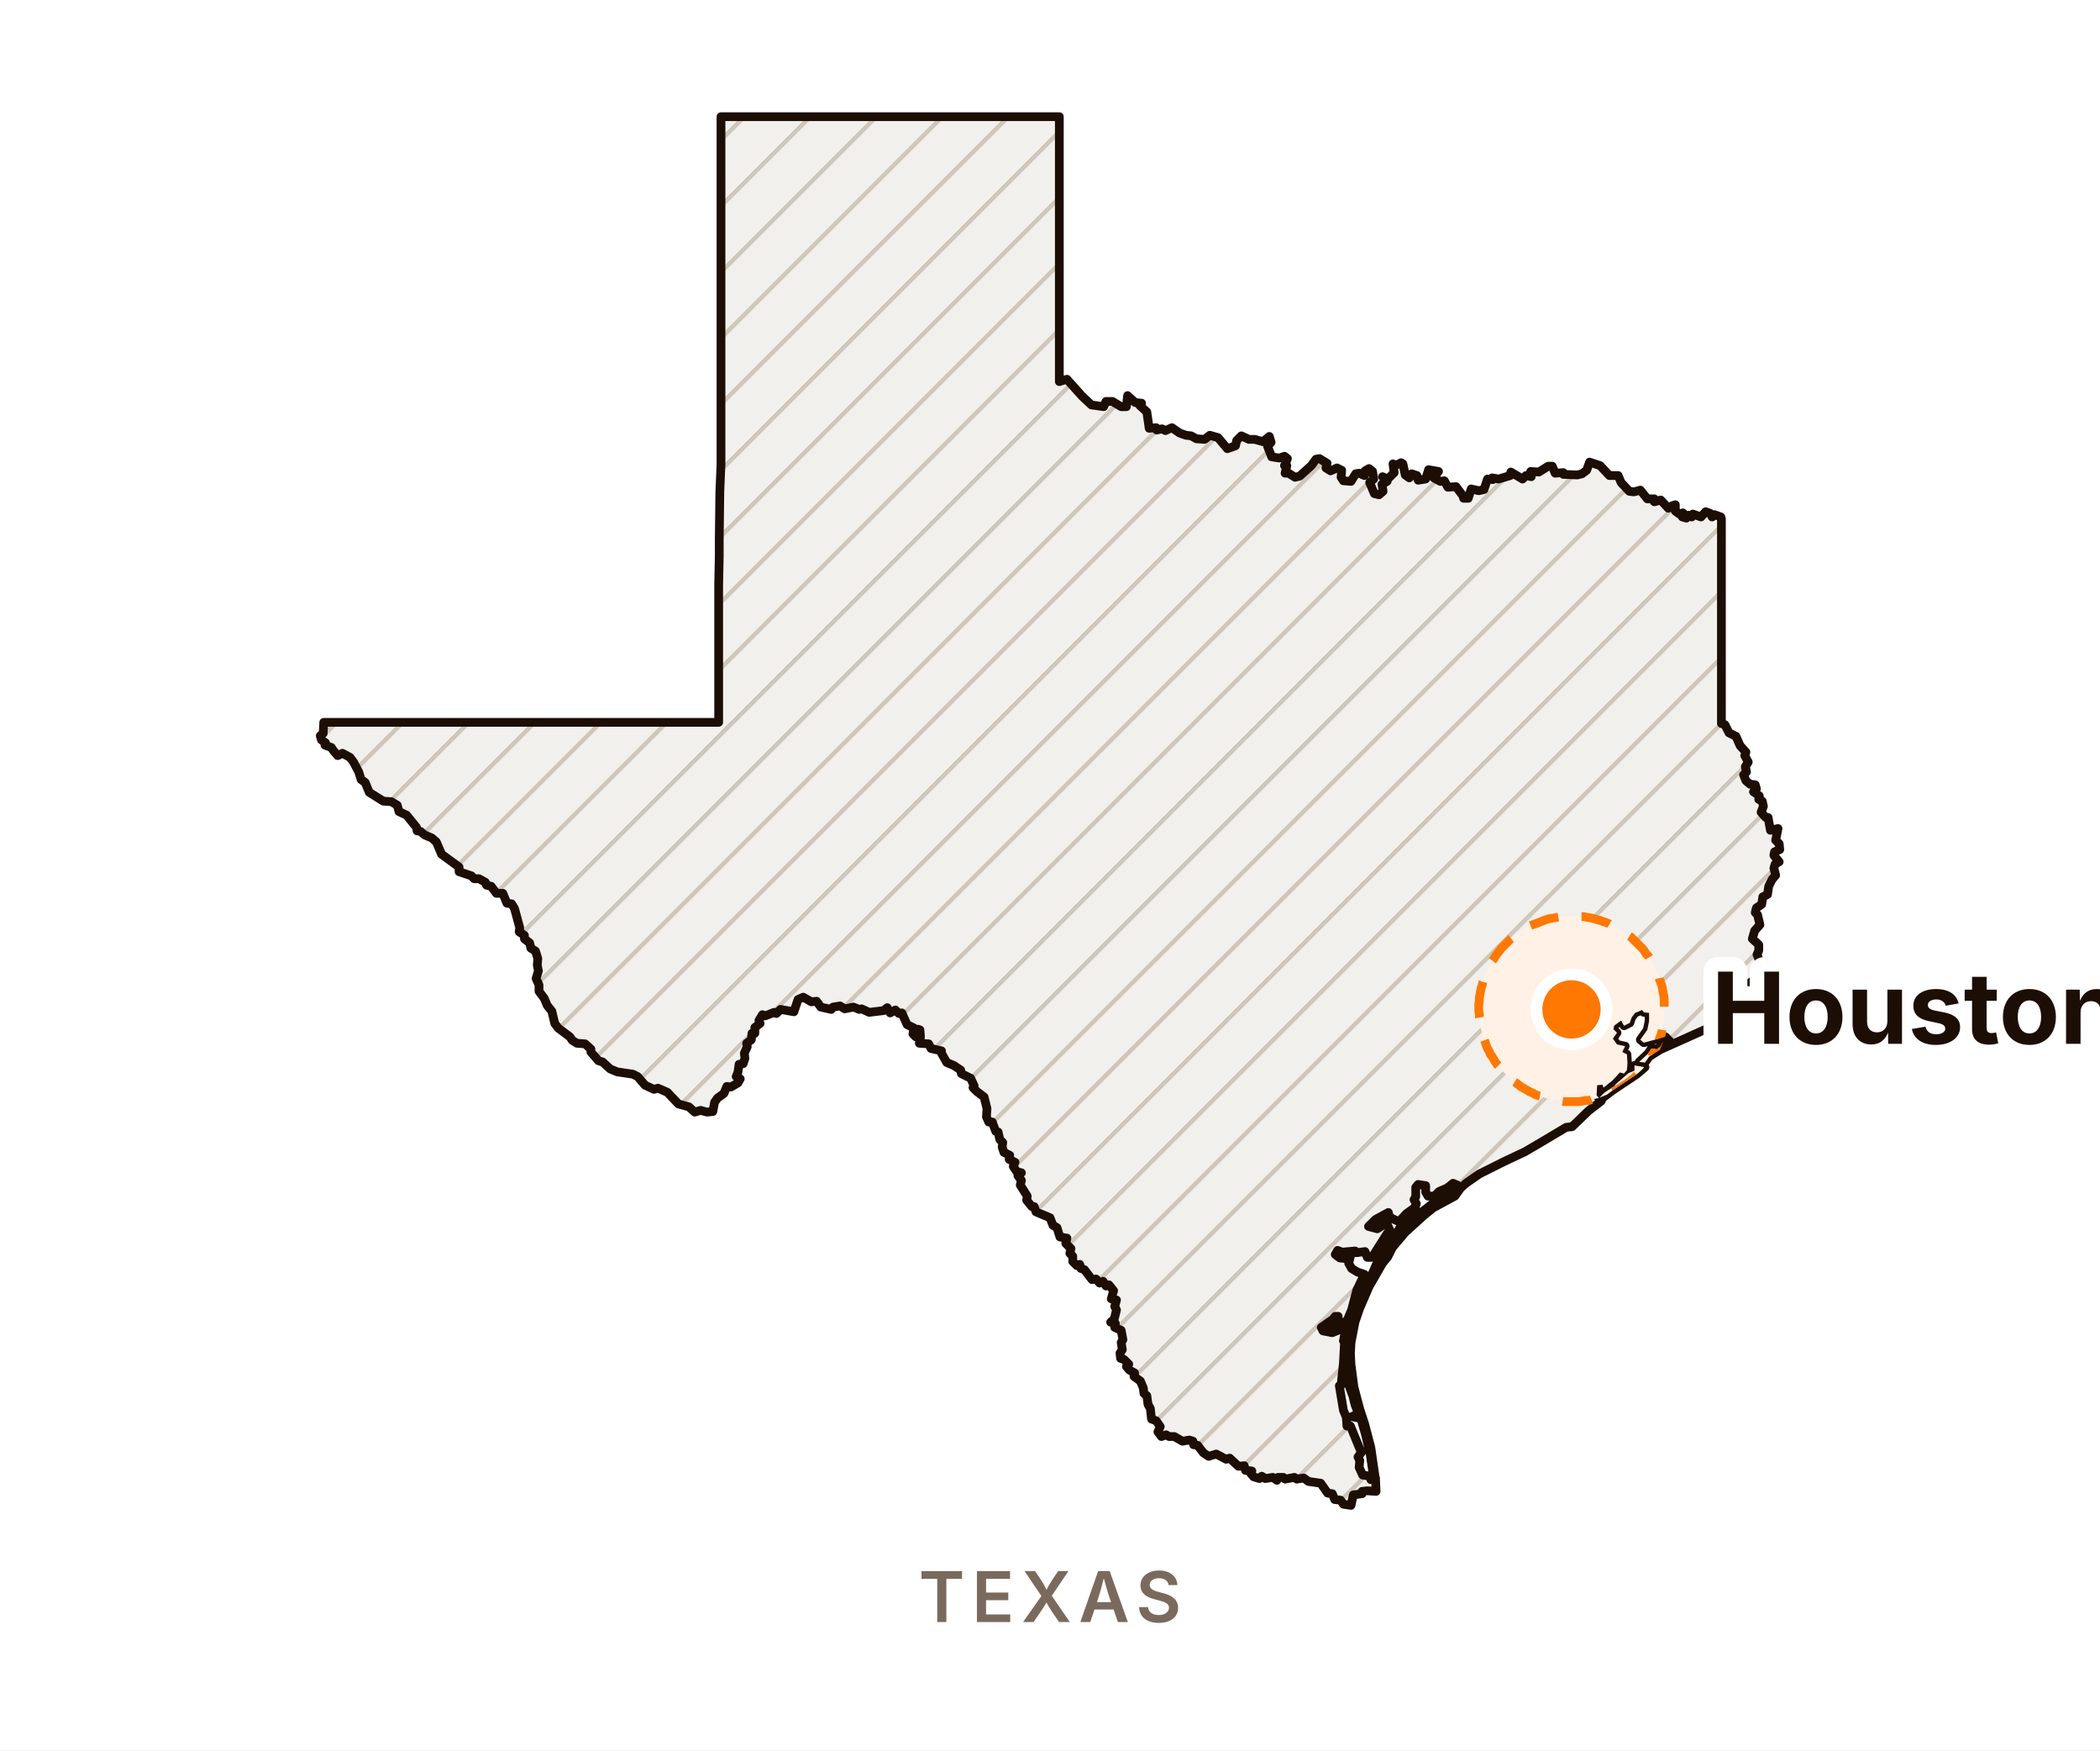
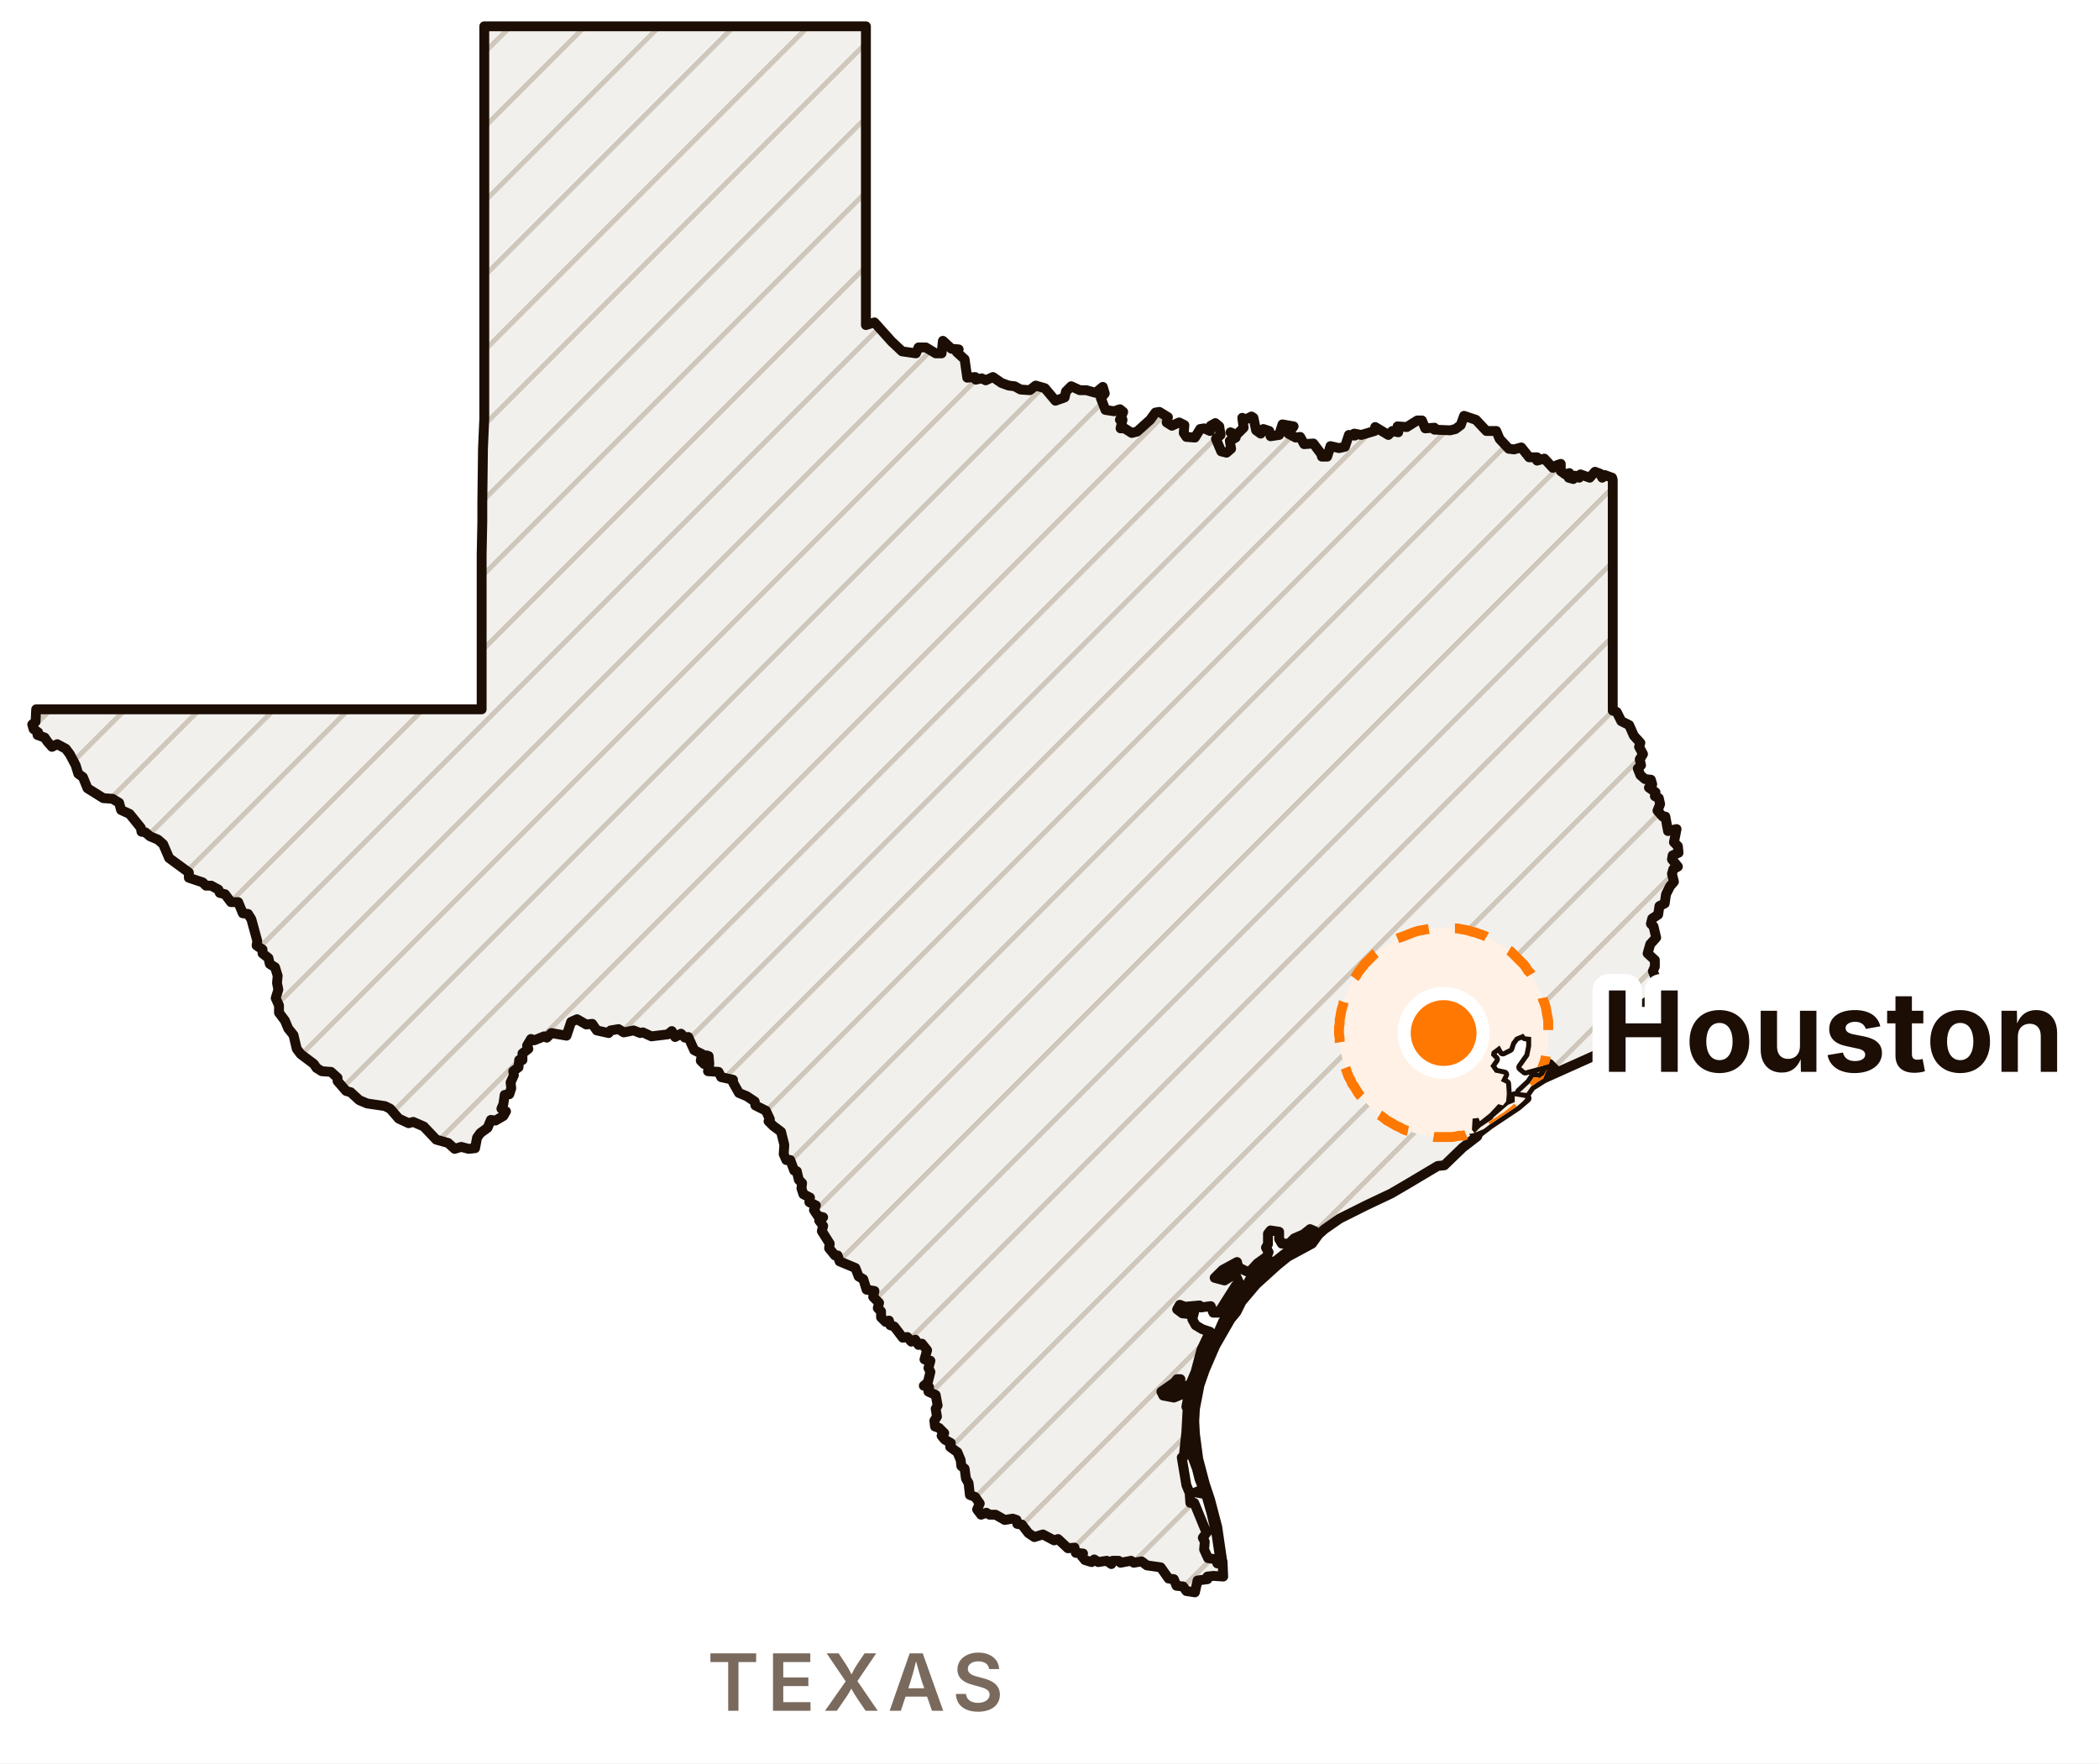
- <svg xmlns="http://www.w3.org/2000/svg" viewBox="0 0 360 300" width="360" height="300" role="img" aria-labelledby="t-city-houston-m d-city-houston-m" font-family="Inter, ui-sans-serif, system-ui, sans-serif">
+ <svg xmlns="http://www.w3.org/2000/svg" class="np-city-map" viewBox="50 16 319 268" width="319" height="268" role="img" aria-labelledby="t-city-houston-m d-city-houston-m" font-family="Inter, ui-sans-serif, system-ui, sans-serif">
  <defs>
    <pattern id="hatch-city-houston-m" width="8" height="8" patternUnits="userSpaceOnUse" patternTransform="rotate(45)">
      <rect width="8" height="8" fill="#f2f0ec" />
      <line x1="0" y1="0" x2="0" y2="8" stroke="#cfc7bc" stroke-width="1.5" />
    </pattern>
    <clipPath id="clip-city-houston-m">
      <path d="M124.3,20L138.7,20L150.7,20.0L160.9,20.0L173.2,20.0L181.6,20.0L181.6,65.4L182.9,65.0L185.5,67.9L187.1,69.4L189.2,69.7L189.6,68.8L190.7,68.8L192.2,69.7L193.1,69.7L193.3,67.8L194.6,69.0L195.7,69.1L195.4,69.5L196.6,70.6L197.0,73.4L198.2,73.3L198.3,73.7L199.2,73.5L199.8,73.8L200.9,73.3L202.2,74.2L203.3,74.6L204.2,74.7L205.1,75.2L206.5,75.3L207.4,74.6L208.8,75.0L210.4,76.9L211.8,76.4L212.0,75.5L212.8,74.7L214.1,75.3L215.1,75.3L216.5,75.7L217.6,74.8L217.9,75.8L217.3,76.5L218.0,78.3L219.3,78.5L220.2,78.2L220.7,78.6L220.2,79.8L220.6,79.8L220.3,81.1L220.9,81.1L222.0,81.8L222.8,81.6L224.8,79.8L225.6,78.7L226.2,78.6L227.5,79.4L227.3,80.2L228.1,80.7L229.2,80.2L230.0,80.6L229.9,81.8L230.3,82.4L231.6,82.5L232.4,81.2L233.0,81.1L233.9,81.5L234.0,80.7L234.7,80.3L235.3,80.8L235.5,82.1L234.8,82.7L235.6,84.6L236.4,84.8L237.1,84.2L236.9,83.0L237.8,82.5L237.0,81.7L237.9,82.1L239.0,81.0L238.8,79.5L239.2,79.8L240.2,79.3L240.5,79.5L240.9,81.4L241.6,81.9L242.0,81.2L242.9,81.5L243.1,82.3L244.4,82.1L244.9,80.5L246.6,80.8L245.8,81.9L246.9,82.5L247.6,82.4L248.2,83.5L249.6,83.4L250.8,85.0L250.9,85.4L251.7,85.4L252.2,83.8L253.5,84.1L254.4,83.9L255.0,82.1L255.9,82.2L255.8,81.9L256.9,82.1L258.9,81.5L259.0,80.9L261.0,82.1L261.6,81.5L262.5,81.7L262.4,80.8L263.8,80.9L265.4,79.9L266.1,79.9L266.6,81.1L268.0,81.0L268.0,81.3L270.4,81.4L271.2,81.2L272.0,80.6L272.5,79.2L274.3,79.8L275.9,81.5L277.4,81.5L277.9,82.7L279.3,84.2L280.1,84.3L281.2,84.0L282.4,85.5L283.6,85.5L283.6,86.0L284.7,85.7L286.0,87.1L286.6,86.7L287.2,86.5L287.2,87.6L287.9,88.1L288.5,87.9L288.4,88.6L289.1,88.8L289.4,88.3L290.0,88.6L290.2,88.1L291.6,88.6L292.4,87.7L293.2,88.0L293.5,88.6L293.9,88.2L295.0,88.6L295.0,88.6L295.1,88.9L295.1,100.8L295.1,124.0L295.7,124.2L296.4,125.6L297.6,126.2L298.3,127.8L299.3,128.9L299.1,129.5L299.7,130.6L299.2,131.4L299.4,132.3L298.9,132.8L299.3,133.8L300.0,134.4L300.9,134.5L301.1,135.2L300.6,135.7L301.6,136.4L301.5,137.0L302.1,137.3L302.3,138.2L301.9,139.2L302.7,140.1L303.1,140.1L303.5,142.3L304.8,142.0L304.4,144.0L305.0,144.6L305.1,145.6L304.2,146.0L304.1,146.6L305.0,147.7L304.3,148.1L304.1,148.8L304.4,150.0L303.8,150.7L303.2,151.9L303.0,153.3L302.2,153.7L302.0,155.0L301.1,155.6L300.9,156.4L301.3,156.8L301.7,158.5L300.8,159.5L300.4,160.9L301.5,161.9L301.5,162.9L301.2,163.6L301.8,165.1L301.0,166.5L301.6,166.8L300.9,167.8L299.9,168.5L299.4,170.0L298.5,171.4L297.4,172.3L297.2,172.7L297.8,173.3L299.0,175.1L299.0,175.3L295.9,175.3L293.3,176.0L284.6,179.9L282.7,181.1L282.0,182.1L281.0,182.0L282.5,180.6L283.1,179.7L284.0,179.8L284.6,179.4L285.1,178.5L285.7,178.8L286.5,178.7L285.5,177.7L281.8,178.7L281.2,178.2L282.4,176.5L282.7,175.0L282.7,173.6L281.8,173.5L281.5,173.1L280.3,173.6L279.7,174.4L279.4,175.3L278.4,175.8L277.9,174.9L276.7,175.8L276.6,176.4L277.2,177.0L276.5,178.0L277.2,179.0L278.6,179.3L278.1,180.3L278.9,180.7L279.0,182.2L278.9,183.4L278.4,184.0L277.7,183.8L276.4,185.2L274.9,186.4L274.7,185.9L273.8,186.0L273.7,187.7L274.1,188.2L275.0,187.3L276.8,186.1L277.0,185.8L279.2,183.9L280.2,183.5L280.2,182.6L282.0,182.9L280.6,184.1L276.4,186.9L274.7,188.2L274.5,188.7L272.3,190.4L269.5,193.1L268.5,193.2L263.8,196.0L261.4,197.4L257.8,199.1L253.6,201.2L251.3,202.8L250.4,203.6L249.4,205.0L245.7,207.0L244.1,208.3L240.9,211.2L238.7,213.8L237.9,215.4L237.0,216.5L234.7,220.5L233.1,224.2L232.3,226.5L231.6,230.1L231.5,232.0L231.6,233.9L232.1,237.7L233.1,241.5L233.9,243.9L235.0,248.1L235.7,252.9L235.3,252.0L234.9,249.3L234.1,245.9L233.3,243.1L231.7,242.8L232.9,242.3L232.3,240.8L231.9,239.2L231.3,237.6L231.1,235.6L231.2,233.1L231.1,230.9L231.8,225.8L232.9,222.5L234.2,219.7L235.2,218.4L235.9,216.8L236.4,216.2L236.3,215.3L237.2,213.7L238.4,213.0L239.0,212.2L240.3,209.8L242.2,208.7L242.7,207.8L243.8,207.7L246.2,205.8L247.8,204.9L249.4,204.4L249.1,203.6L249.8,203.1L249.1,202.8L248.1,203.6L246.7,204.2L245.9,205.0L244.8,205.0L244.4,204.3L244.4,203.2L243.1,203.0L242.7,203.5L242.7,205.1L242.4,205.6L242.8,206.3L242.5,207.0L241.1,208.0L240.0,209.2L239.4,209.2L238.2,208.6L238.0,207.8L235.8,209.0L234.6,210.2L236.1,210.6L237.7,209.6L238.3,210.9L237.8,211.4L235.2,215.5L234.4,215.5L234.0,214.5L232.5,214.7L232.3,214.4L230.1,214.6L229.3,214.3L228.9,215.0L229.7,215.6L230.7,215.7L231.5,215.3L231.2,216.5L231.7,217.4L232.7,218.0L233.9,218.4L232.6,221.1L231.7,224.5L230.9,226.4L229.5,226.9L229.0,227.4L228.3,227.1L229.2,226.7L229.4,225.6L228.9,225.6L228.5,226.1L226.5,227.5L226.8,228.1L228.4,228.4L230.1,227.7L230.7,227.7L230.3,229.8L230.5,229.9L230.3,233.6L229.9,237.4L229.6,237.5L230.3,241.7L230.8,242.9L230.9,244.4L231.5,244.4L233.1,248.3L233.4,248.9L232.8,249.7L233.1,250.3L233.0,251.5L233.6,252.8L234.9,253.0L235.0,253.6L235.8,253.3L235.9,255.6L234.4,255.5L233.5,255.6L233.5,256.0L232.0,256.2L231.6,258L230.3,257.8L229.8,257.1L228.8,257.0L228.4,256.0L227.6,255.9L226.4,254.2L224.3,253.9L223.5,253.3L222.3,253.5L221.9,253.2L220.3,253.5L220.0,253.2L219.1,253.2L218.9,253.7L218.2,253.2L216.9,253.4L216.3,253.0L215.9,253.4L214.9,253.1L214.4,252.5L214.6,252.1L213.5,252.0L213.3,251.2L212.3,251.3L210.8,249.9L210.2,250.1L208.5,249.2L207.2,249.6L206.3,249.0L205.3,247.7L204.6,247.6L204.5,247.0L203.9,246.8L202.7,247.0L201.3,246.2L200.4,246.2L199.9,245.9L199.1,246.2L198.5,245.4L198.9,244.5L198.2,243.5L197.4,243.2L197.2,241.4L196.8,240.7L196.6,239.2L196.1,238.8L196.0,237.9L195.5,236.7L194.4,235.9L194.5,235.3L193.6,234.8L193.1,234.2L193.5,233.8L192.7,233.0L192.1,232.8L192.0,231.9L192.4,231.3L192.2,230.1L192.5,229.6L192.2,228.0L191.1,227.5L191.2,226.8L190.4,226.6L191.0,226.1L191.4,224.5L191.1,223.9L191.4,222.8L190.5,222.6L190.9,221.2L190.1,220.2L189.6,220.4L189.1,219.6L188.5,219.9L187.9,219.2L187.2,219.3L185.9,217.6L185.3,217.4L185.1,216.7L184.6,216.9L183.9,216.2L183.9,215.3L183.4,214.8L183.6,214.0L182.7,213.1L182.9,212.2L181.7,212.0L181.2,210.4L180.5,210.0L180,208.7L177.6,207.7L177.3,206.8L176.9,206.8L176.0,205.7L176.1,205.0L174.9,203.1L175.1,202.3L174.5,201.5L175.1,201.0L174.3,200.8L173.7,199.9L174.0,199.2L173.0,198.7L173.1,198.0L172.1,197.5L171.8,196.6L171.9,195.8L171.4,195.3L171.1,194.0L170.7,193.9L170.1,192.3L169.5,192.3L169.1,191.4L169.2,190.0L168.7,188.0L167.5,187.1L166.8,186.4L167.0,186.1L166.4,184.8L164.8,184.0L164.7,183.4L163.5,182.6L162.3,182.1L161.4,180.5L161.4,180.1L159.6,179.7L159.2,178.9L157.6,178.8L157.8,177.7L157.7,176.5L157.4,176.4L157.0,177.7L156.5,177.2L156.7,176.2L155.5,175.6L154.6,173.6L154.1,173.7L153.5,173.1L152.6,173.6L152.1,172.7L151.5,173.2L149.0,173.5L147.7,172.9L147.3,173.0L146.3,172.6L144.8,172.9L144.0,172.4L142.8,172.6L142.5,173.0L140.7,172.6L140.0,171.6L139.1,171.7L137.7,170.9L136.8,171.3L136.1,173.4L133.8,173.0L133.1,173.7L132.7,173.5L131.2,174.1L130.7,173.9L130.1,174.9L130.3,175.4L129.4,176.1L129.4,177.1L128.9,177.1L128.8,178.2L128.0,178.8L128.1,179.4L127.6,180.5L127.7,181.4L127.4,182.3L126.7,182.4L126.5,183.8L126.2,184.5L126.9,184.9L126.5,185.6L125.3,186.3L124.6,186.2L124.1,187.4L123.0,188.2L122.5,188.9L122.2,190.5L121.2,190.6L120.1,190.3L119.1,190.6L118.1,189.7L116.3,189.2L114.4,187.2L112.8,186.5L112.1,186.7L110.6,186.0L109.3,184.5L108.5,184.1L105.8,183.7L104.6,183.2L103.3,182.0L102.6,181.8L101.3,180.3L101.3,179.8L100.3,178.9L98.9,178.8L98.1,178.3L97.7,177.7L95.7,176.2L95.1,175.4L94.6,173.3L93.8,172.3L93.3,171.1L92.4,169.9L92.4,168.8L91.9,167.7L92.3,166.4L92.1,165.4L92.2,164.3L91.8,163.0L91.0,162.5L90.8,161.6L89.9,160.9L89.9,160.3L89.0,159.7L89.1,159.0L88.2,155.7L87.7,154.9L86.9,154.8L86.2,153.1L85.1,153.1L84.2,151.9L83.4,151.7L83.2,151.2L82.1,150.6L81.3,150.6L80.8,150.1L78.7,149.4L78.7,148.6L75.7,146.4L74.8,144.3L74.0,143.6L72.8,143.1L72.1,142.5L71.5,142.4L71.4,141.8L69.7,139.7L68.4,139.1L68.1,138.0L67.1,137.4L65.7,137.3L63.3,135.8L62.6,134.1L61.9,133.6L61.5,132.3L60.6,130.6L60.0,129.8L58.7,129.1L57.9,129.5L57.2,128.7L56.8,128.1L55.7,127.7L55.8,127.3L55.1,126.8L54.9,126.1L55.4,125.7L55.5,123.8L78.1,123.8L95.2,123.8L110.6,123.8L123.2,123.8L123.2,100.3L123.3,95.3L123.3,92.4L123.4,84.2L123.6,79.6L123.6,49.4L123.6,40.7L123.6,24.3L123.6,20Z" />
    </clipPath>
  </defs>
-   <rect width="360" height="300" fill="#ffffff" />
+   <rect x="50" y="16" width="319" height="268" fill="#ffffff" />
  <path d="M124.3,20L138.7,20L150.7,20.0L160.9,20.0L173.2,20.0L181.6,20.0L181.6,65.4L182.9,65.0L185.5,67.9L187.1,69.4L189.2,69.7L189.6,68.8L190.7,68.8L192.2,69.7L193.1,69.7L193.3,67.8L194.6,69.0L195.7,69.1L195.4,69.5L196.6,70.6L197.0,73.4L198.2,73.3L198.3,73.7L199.2,73.5L199.8,73.8L200.9,73.3L202.2,74.2L203.3,74.6L204.2,74.7L205.1,75.2L206.5,75.3L207.4,74.6L208.8,75.0L210.4,76.9L211.8,76.4L212.0,75.5L212.8,74.7L214.1,75.3L215.1,75.3L216.5,75.7L217.6,74.8L217.9,75.8L217.3,76.5L218.0,78.3L219.3,78.5L220.2,78.2L220.7,78.6L220.2,79.8L220.6,79.8L220.3,81.1L220.9,81.1L222.0,81.8L222.8,81.6L224.8,79.8L225.6,78.7L226.2,78.6L227.5,79.4L227.3,80.2L228.1,80.7L229.2,80.2L230.0,80.6L229.9,81.8L230.3,82.4L231.6,82.5L232.4,81.2L233.0,81.1L233.9,81.5L234.0,80.7L234.7,80.3L235.3,80.8L235.5,82.1L234.8,82.7L235.6,84.6L236.4,84.8L237.1,84.2L236.9,83.0L237.8,82.5L237.0,81.7L237.9,82.1L239.0,81.0L238.8,79.5L239.2,79.8L240.2,79.3L240.5,79.5L240.9,81.4L241.6,81.9L242.0,81.2L242.9,81.5L243.1,82.3L244.4,82.1L244.9,80.5L246.6,80.8L245.8,81.9L246.9,82.5L247.6,82.4L248.2,83.5L249.6,83.4L250.8,85.0L250.9,85.4L251.7,85.4L252.2,83.8L253.5,84.1L254.4,83.9L255.0,82.1L255.9,82.2L255.8,81.9L256.9,82.1L258.9,81.5L259.0,80.9L261.0,82.1L261.6,81.5L262.5,81.7L262.4,80.8L263.8,80.9L265.4,79.9L266.1,79.9L266.6,81.1L268.0,81.0L268.0,81.3L270.4,81.4L271.2,81.2L272.0,80.6L272.5,79.2L274.3,79.8L275.9,81.5L277.4,81.5L277.9,82.7L279.3,84.2L280.1,84.3L281.2,84.0L282.4,85.5L283.6,85.5L283.6,86.0L284.7,85.7L286.0,87.1L286.6,86.7L287.2,86.5L287.2,87.6L287.9,88.1L288.5,87.9L288.4,88.6L289.1,88.8L289.4,88.3L290.0,88.6L290.2,88.1L291.6,88.6L292.4,87.7L293.2,88.0L293.5,88.6L293.9,88.2L295.0,88.6L295.0,88.6L295.1,88.9L295.1,100.8L295.1,124.0L295.7,124.2L296.4,125.6L297.6,126.2L298.3,127.8L299.3,128.9L299.1,129.5L299.7,130.6L299.2,131.4L299.4,132.3L298.9,132.8L299.3,133.8L300.0,134.4L300.9,134.5L301.1,135.2L300.6,135.7L301.6,136.4L301.5,137.0L302.1,137.3L302.3,138.2L301.9,139.2L302.7,140.1L303.1,140.1L303.5,142.3L304.8,142.0L304.4,144.0L305.0,144.6L305.1,145.6L304.2,146.0L304.1,146.6L305.0,147.7L304.3,148.1L304.1,148.8L304.4,150.0L303.8,150.7L303.2,151.9L303.0,153.3L302.2,153.7L302.0,155.0L301.1,155.6L300.9,156.4L301.3,156.8L301.7,158.5L300.8,159.5L300.4,160.9L301.5,161.9L301.5,162.9L301.2,163.6L301.8,165.1L301.0,166.5L301.6,166.8L300.9,167.8L299.9,168.5L299.4,170.0L298.5,171.4L297.4,172.3L297.2,172.7L297.8,173.3L299.0,175.1L299.0,175.3L295.9,175.3L293.3,176.0L284.6,179.9L282.7,181.1L282.0,182.1L281.0,182.0L282.5,180.6L283.1,179.7L284.0,179.8L284.6,179.4L285.1,178.5L285.7,178.8L286.5,178.7L285.5,177.7L281.8,178.7L281.2,178.2L282.4,176.5L282.7,175.0L282.7,173.6L281.8,173.5L281.5,173.1L280.3,173.6L279.7,174.4L279.4,175.3L278.4,175.8L277.9,174.9L276.7,175.8L276.6,176.4L277.2,177.0L276.5,178.0L277.2,179.0L278.6,179.3L278.1,180.3L278.9,180.7L279.0,182.2L278.9,183.4L278.4,184.0L277.7,183.8L276.4,185.2L274.9,186.4L274.7,185.9L273.8,186.0L273.7,187.7L274.1,188.2L275.0,187.3L276.8,186.1L277.0,185.8L279.2,183.9L280.2,183.5L280.2,182.6L282.0,182.9L280.6,184.1L276.4,186.9L274.7,188.2L274.5,188.7L272.3,190.4L269.5,193.1L268.5,193.2L263.8,196.0L261.4,197.4L257.8,199.1L253.6,201.2L251.3,202.8L250.4,203.6L249.4,205.0L245.7,207.0L244.1,208.3L240.9,211.2L238.7,213.8L237.9,215.4L237.0,216.5L234.7,220.5L233.1,224.2L232.3,226.5L231.6,230.1L231.5,232.0L231.6,233.9L232.1,237.7L233.1,241.5L233.9,243.9L235.0,248.1L235.7,252.9L235.3,252.0L234.9,249.3L234.1,245.9L233.3,243.1L231.7,242.8L232.9,242.3L232.3,240.8L231.9,239.2L231.3,237.6L231.1,235.6L231.2,233.1L231.1,230.9L231.8,225.8L232.9,222.5L234.2,219.7L235.2,218.4L235.9,216.8L236.4,216.2L236.3,215.3L237.2,213.7L238.4,213.0L239.0,212.2L240.3,209.8L242.2,208.7L242.7,207.8L243.8,207.7L246.2,205.8L247.8,204.9L249.4,204.4L249.1,203.6L249.8,203.1L249.1,202.8L248.1,203.6L246.7,204.2L245.9,205.0L244.8,205.0L244.4,204.3L244.4,203.2L243.1,203.0L242.7,203.5L242.7,205.1L242.4,205.6L242.8,206.3L242.5,207.0L241.1,208.0L240.0,209.2L239.4,209.2L238.2,208.6L238.0,207.8L235.8,209.0L234.6,210.2L236.1,210.6L237.7,209.6L238.3,210.9L237.8,211.4L235.2,215.5L234.4,215.5L234.0,214.5L232.5,214.7L232.3,214.4L230.1,214.6L229.3,214.3L228.9,215.0L229.7,215.6L230.7,215.7L231.5,215.3L231.2,216.5L231.7,217.4L232.7,218.0L233.9,218.4L232.6,221.1L231.7,224.5L230.9,226.4L229.5,226.9L229.0,227.4L228.3,227.1L229.2,226.7L229.4,225.6L228.9,225.6L228.5,226.1L226.5,227.5L226.8,228.1L228.4,228.4L230.1,227.7L230.7,227.7L230.3,229.8L230.5,229.9L230.3,233.6L229.9,237.4L229.6,237.5L230.3,241.7L230.8,242.9L230.9,244.4L231.5,244.4L233.1,248.3L233.4,248.9L232.8,249.7L233.1,250.3L233.0,251.5L233.6,252.8L234.9,253.0L235.0,253.6L235.8,253.3L235.9,255.6L234.4,255.5L233.5,255.6L233.5,256.0L232.0,256.2L231.6,258L230.3,257.8L229.8,257.1L228.8,257.0L228.4,256.0L227.6,255.9L226.4,254.2L224.3,253.9L223.5,253.3L222.3,253.5L221.9,253.2L220.3,253.5L220.0,253.2L219.1,253.2L218.9,253.7L218.2,253.2L216.9,253.4L216.3,253.0L215.9,253.4L214.9,253.1L214.4,252.5L214.6,252.1L213.5,252.0L213.3,251.2L212.3,251.3L210.8,249.9L210.2,250.1L208.5,249.2L207.2,249.6L206.3,249.0L205.3,247.7L204.6,247.6L204.5,247.0L203.9,246.8L202.7,247.0L201.3,246.2L200.4,246.2L199.9,245.9L199.1,246.2L198.5,245.4L198.9,244.5L198.2,243.5L197.4,243.2L197.2,241.4L196.8,240.7L196.6,239.2L196.1,238.8L196.0,237.9L195.5,236.7L194.4,235.9L194.5,235.3L193.6,234.8L193.1,234.2L193.5,233.8L192.7,233.0L192.1,232.8L192.0,231.9L192.4,231.3L192.2,230.1L192.5,229.6L192.2,228.0L191.1,227.5L191.2,226.8L190.4,226.6L191.0,226.1L191.4,224.5L191.1,223.9L191.4,222.8L190.5,222.6L190.9,221.2L190.1,220.2L189.6,220.4L189.1,219.6L188.5,219.9L187.9,219.2L187.2,219.3L185.9,217.6L185.3,217.4L185.1,216.7L184.6,216.9L183.9,216.2L183.9,215.3L183.4,214.8L183.6,214.0L182.7,213.1L182.9,212.2L181.7,212.0L181.2,210.4L180.5,210.0L180,208.7L177.6,207.7L177.3,206.8L176.9,206.8L176.0,205.7L176.1,205.0L174.9,203.1L175.1,202.3L174.5,201.5L175.1,201.0L174.3,200.8L173.7,199.9L174.0,199.2L173.0,198.7L173.1,198.0L172.1,197.5L171.8,196.6L171.9,195.8L171.4,195.3L171.1,194.0L170.7,193.9L170.1,192.3L169.5,192.3L169.1,191.4L169.2,190.0L168.7,188.0L167.5,187.1L166.8,186.4L167.0,186.1L166.4,184.8L164.8,184.0L164.7,183.4L163.5,182.6L162.3,182.1L161.4,180.5L161.4,180.1L159.6,179.7L159.2,178.9L157.6,178.8L157.8,177.7L157.7,176.5L157.4,176.4L157.0,177.7L156.5,177.2L156.7,176.2L155.5,175.6L154.6,173.6L154.1,173.7L153.5,173.1L152.6,173.6L152.1,172.7L151.5,173.2L149.0,173.5L147.7,172.9L147.3,173.0L146.3,172.6L144.8,172.9L144.0,172.4L142.8,172.6L142.5,173.0L140.7,172.6L140.0,171.6L139.1,171.7L137.7,170.9L136.8,171.3L136.1,173.4L133.8,173.0L133.1,173.7L132.7,173.5L131.2,174.1L130.7,173.9L130.1,174.9L130.3,175.4L129.4,176.1L129.4,177.1L128.9,177.1L128.8,178.2L128.0,178.8L128.1,179.4L127.6,180.5L127.7,181.4L127.4,182.3L126.7,182.4L126.5,183.8L126.2,184.5L126.9,184.9L126.5,185.6L125.3,186.3L124.6,186.2L124.1,187.4L123.0,188.2L122.5,188.9L122.2,190.5L121.2,190.6L120.1,190.3L119.1,190.6L118.1,189.7L116.3,189.2L114.4,187.2L112.8,186.5L112.1,186.7L110.6,186.0L109.3,184.5L108.5,184.1L105.8,183.7L104.6,183.2L103.3,182.0L102.6,181.8L101.3,180.3L101.3,179.8L100.3,178.9L98.9,178.8L98.1,178.3L97.7,177.7L95.7,176.2L95.1,175.4L94.6,173.3L93.8,172.3L93.3,171.1L92.4,169.9L92.4,168.8L91.9,167.7L92.3,166.4L92.1,165.4L92.2,164.3L91.8,163.0L91.0,162.5L90.8,161.6L89.9,160.9L89.9,160.3L89.0,159.7L89.1,159.0L88.2,155.7L87.7,154.9L86.9,154.8L86.2,153.1L85.1,153.1L84.2,151.9L83.4,151.7L83.2,151.2L82.1,150.6L81.3,150.6L80.8,150.1L78.7,149.4L78.7,148.6L75.7,146.4L74.8,144.3L74.0,143.6L72.8,143.1L72.1,142.5L71.5,142.4L71.4,141.8L69.7,139.7L68.4,139.1L68.1,138.0L67.1,137.4L65.7,137.3L63.3,135.8L62.6,134.1L61.9,133.6L61.5,132.3L60.6,130.6L60.0,129.8L58.7,129.1L57.9,129.5L57.2,128.7L56.8,128.1L55.7,127.7L55.8,127.3L55.1,126.8L54.9,126.1L55.4,125.7L55.5,123.8L78.1,123.8L95.2,123.8L110.6,123.8L123.2,123.8L123.2,100.3L123.3,95.3L123.3,92.4L123.4,84.2L123.6,79.6L123.6,49.4L123.6,40.7L123.6,24.3L123.6,20Z" fill="url(#hatch-city-houston-m)" stroke="#1c0e05" stroke-width="1.5" stroke-linejoin="round" />
  <g clip-path="url(#clip-city-houston-m)">
    <path d="M253.5,173.2L253.5,172.7L253.5,172.1L253.6,171.6L253.6,171.0L253.7,170.5L253.8,169.9L253.9,169.4L254.1,168.8L254.2,168.3L254.4,167.8L254.6,167.2L254.8,166.7L255.0,166.2L255.2,165.7L255.5,165.2L255.8,164.7L256.1,164.3L256.4,163.8L256.7,163.4L257.1,162.9L257.4,162.5L257.8,162.1L258.2,161.7L258.6,161.3L259,160.9L259.4,160.6L259.9,160.2L260.3,159.9L260.8,159.6L261.3,159.3L261.7,159.0L262.2,158.7L262.7,158.5L263.3,158.3L263.8,158.1L264.3,157.9L264.8,157.7L265.4,157.5L265.9,157.4L266.5,157.3L267.0,157.2L267.6,157.1L268.1,157.1L268.7,157.0L269.2,157.0L269.8,157.0L270.4,157.0L270.9,157.1L271.5,157.1L272.0,157.2L272.6,157.3L273.1,157.4L273.7,157.6L274.2,157.7L274.7,157.9L275.3,158.1L275.8,158.3L276.3,158.6L276.8,158.8L277.3,159.1L277.7,159.4L278.2,159.7L278.7,160.0L279.1,160.3L279.6,160.6L280.0,161.0L280.4,161.4L280.8,161.8L281.2,162.2L281.6,162.6L281.9,163.0L282.2,163.5L282.6,163.9L282.9,164.4L283.2,164.9L283.4,165.4L283.7,165.9L283.9,166.4L284.2,166.9L284.4,167.4L284.5,167.9L284.7,168.4L284.9,169.0L285.0,169.5L285.1,170.1L285.2,170.6L285.3,171.2L285.3,171.7L285.3,172.3L285.3,172.8L285.3,173.4L285.3,173.9L285.3,174.5L285.2,175.0L285.1,175.6L285.0,176.1L284.9,176.7L284.8,177.2L284.6,177.7L284.4,178.3L284.2,178.8L284.0,179.3L283.8,179.8L283.5,180.3L283.3,180.8L283.0,181.3L282.7,181.7L282.4,182.2L282.0,182.6L281.7,183.1L281.3,183.5L281.0,183.9L280.6,184.3L280.2,184.7L279.8,185.0L279.3,185.4L278.9,185.7L278.4,186.0L278.0,186.3L277.5,186.6L277.0,186.9L276.5,187.2L276.0,187.4L275.5,187.6L275.0,187.8L274.5,188.0L274.0,188.2L273.5,188.3L272.9,188.4L272.4,188.6L271.8,188.6L271.3,188.7L270.7,188.8L270.2,188.8L269.6,188.8L269.1,188.8L268.5,188.8L268.0,188.8L267.4,188.7L266.9,188.6L266.3,188.5L265.8,188.4L265.3,188.3L264.7,188.1L264.2,187.9L263.7,187.8L263.2,187.6L262.7,187.3L262.2,187.1L261.7,186.8L261.2,186.5L260.8,186.3L260.3,185.9L259.9,185.6L259.4,185.3L259.0,184.9L258.6,184.6L258.2,184.2L257.8,183.8L257.4,183.4L257.1,182.9L256.7,182.5L256.4,182.1L256.1,181.6L255.8,181.1L255.5,180.7L255.3,180.2L255.0,179.7L254.8,179.2L254.6,178.6L254.4,178.1L254.2,177.6L254.1,177.1L253.9,176.5L253.8,176.0L253.7,175.4L253.7,174.9L253.6,174.3L253.6,173.8Z" fill="#fff1e5" stroke="#fe7802" stroke-width="1.5" stroke-dasharray="5 4" />
  </g>
  <circle cx="269.4" cy="173.0" r="6" fill="#fe7802" stroke="#ffffff" stroke-width="2" />
  <text x="293.4" y="178.9" text-anchor="start" font-size="17" font-weight="700" fill="#1c0e05" stroke="#fff" stroke-width="5" paint-order="stroke" stroke-linejoin="round">Houston</text>
-   <text x="180.0" y="278.0" text-anchor="middle" font-size="12" font-weight="600" letter-spacing="1.2" fill="#7a6a5e">TEXAS</text>
+   <text x="180.0" y="276.0" text-anchor="middle" font-size="12" font-weight="600" letter-spacing="1.2" fill="#7a6a5e">TEXAS</text>
</svg>
